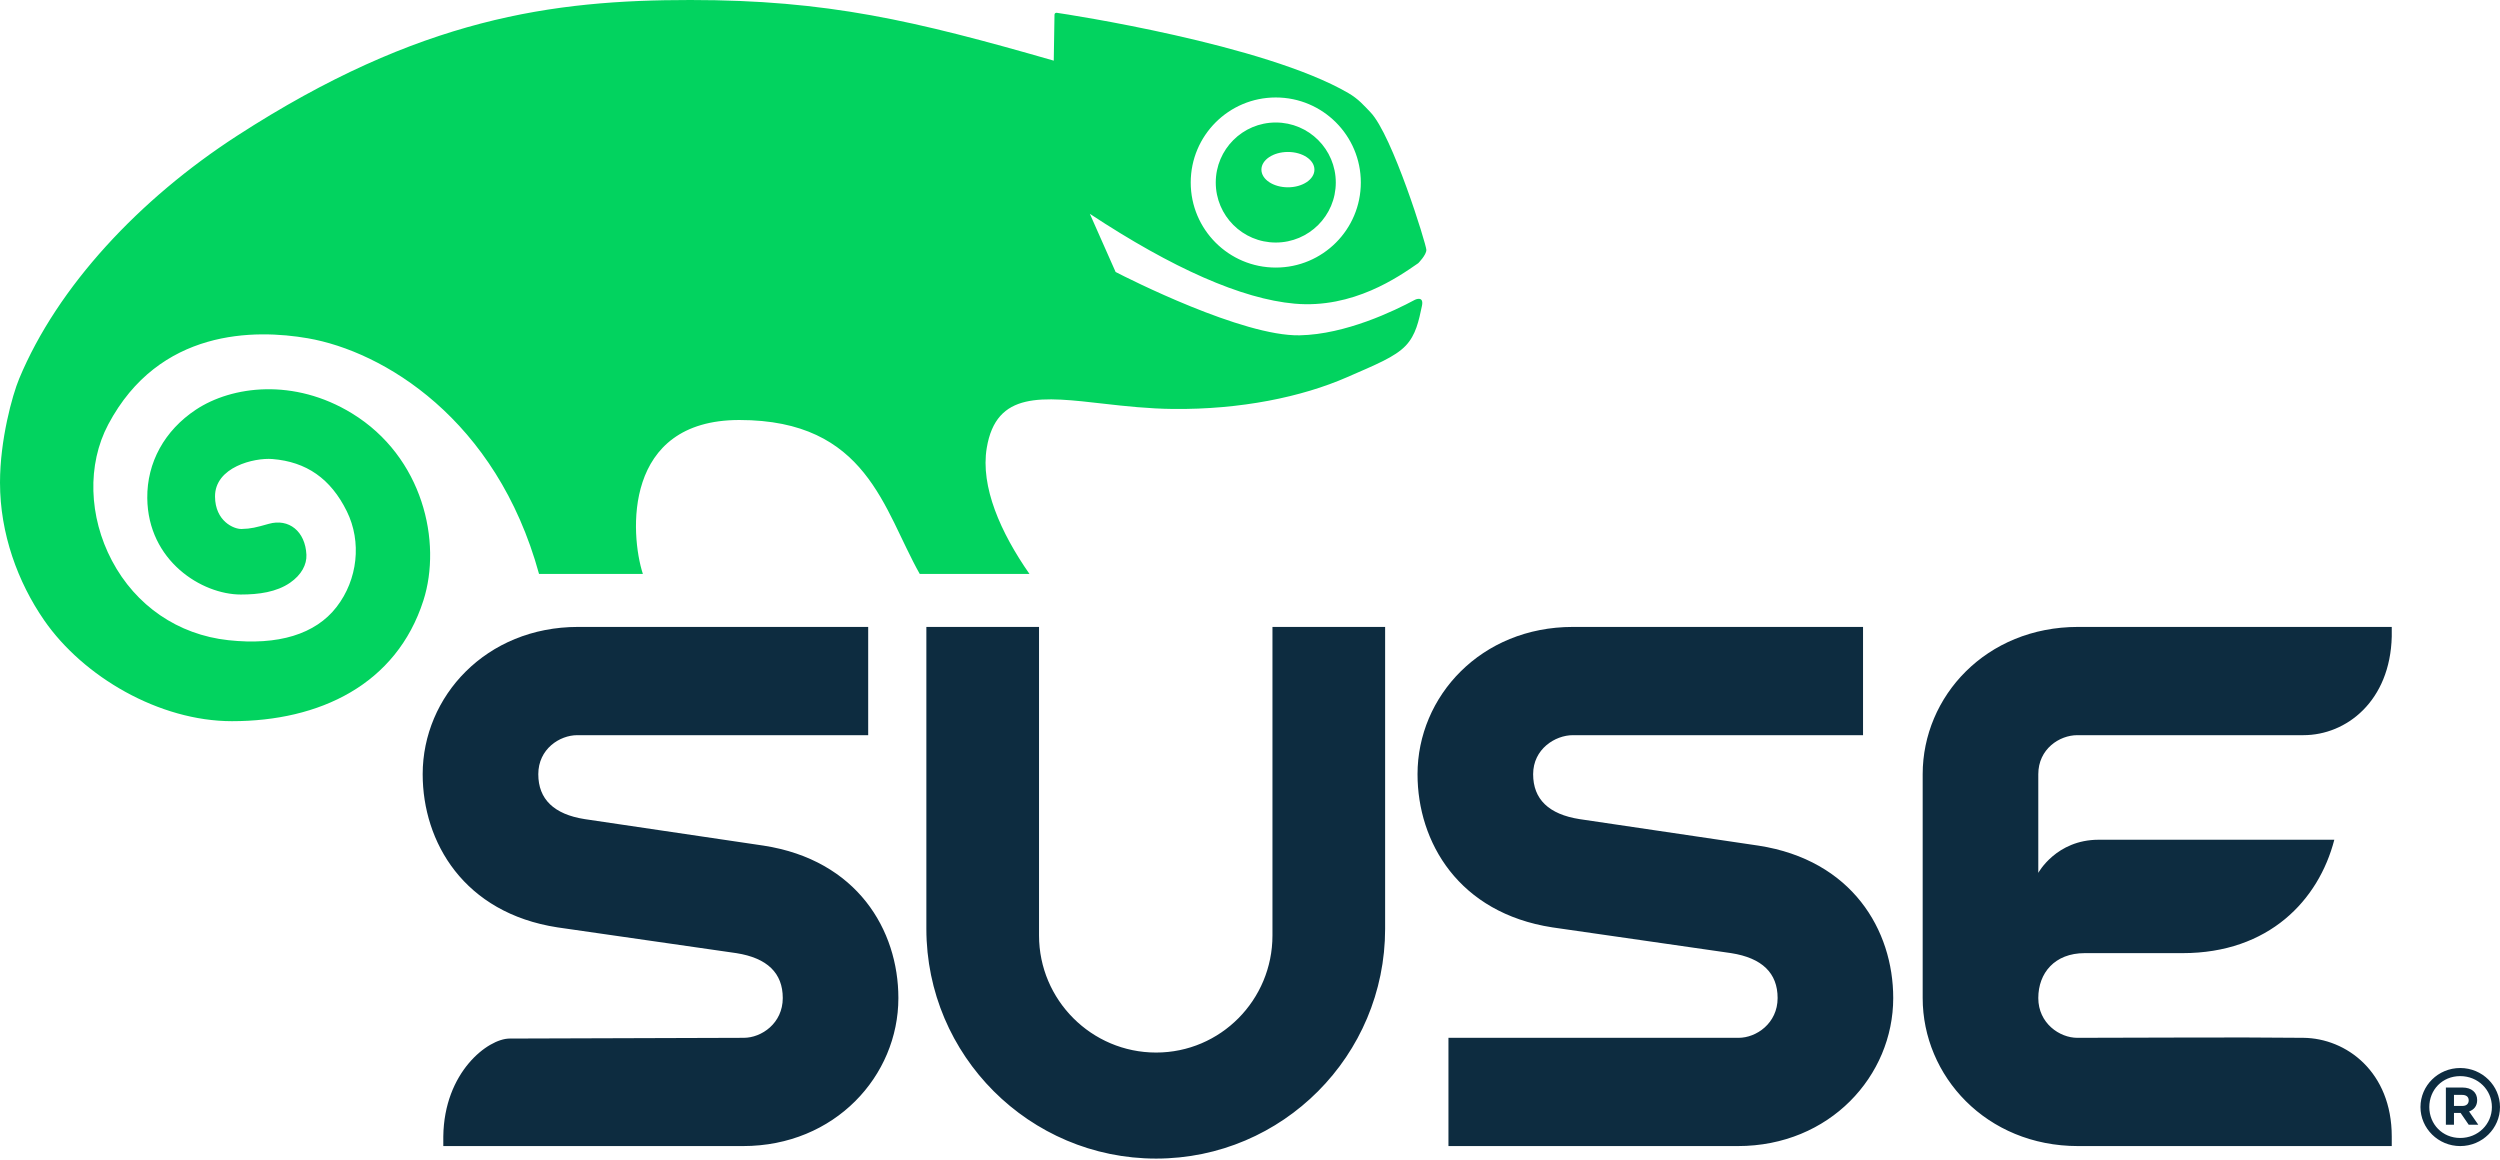
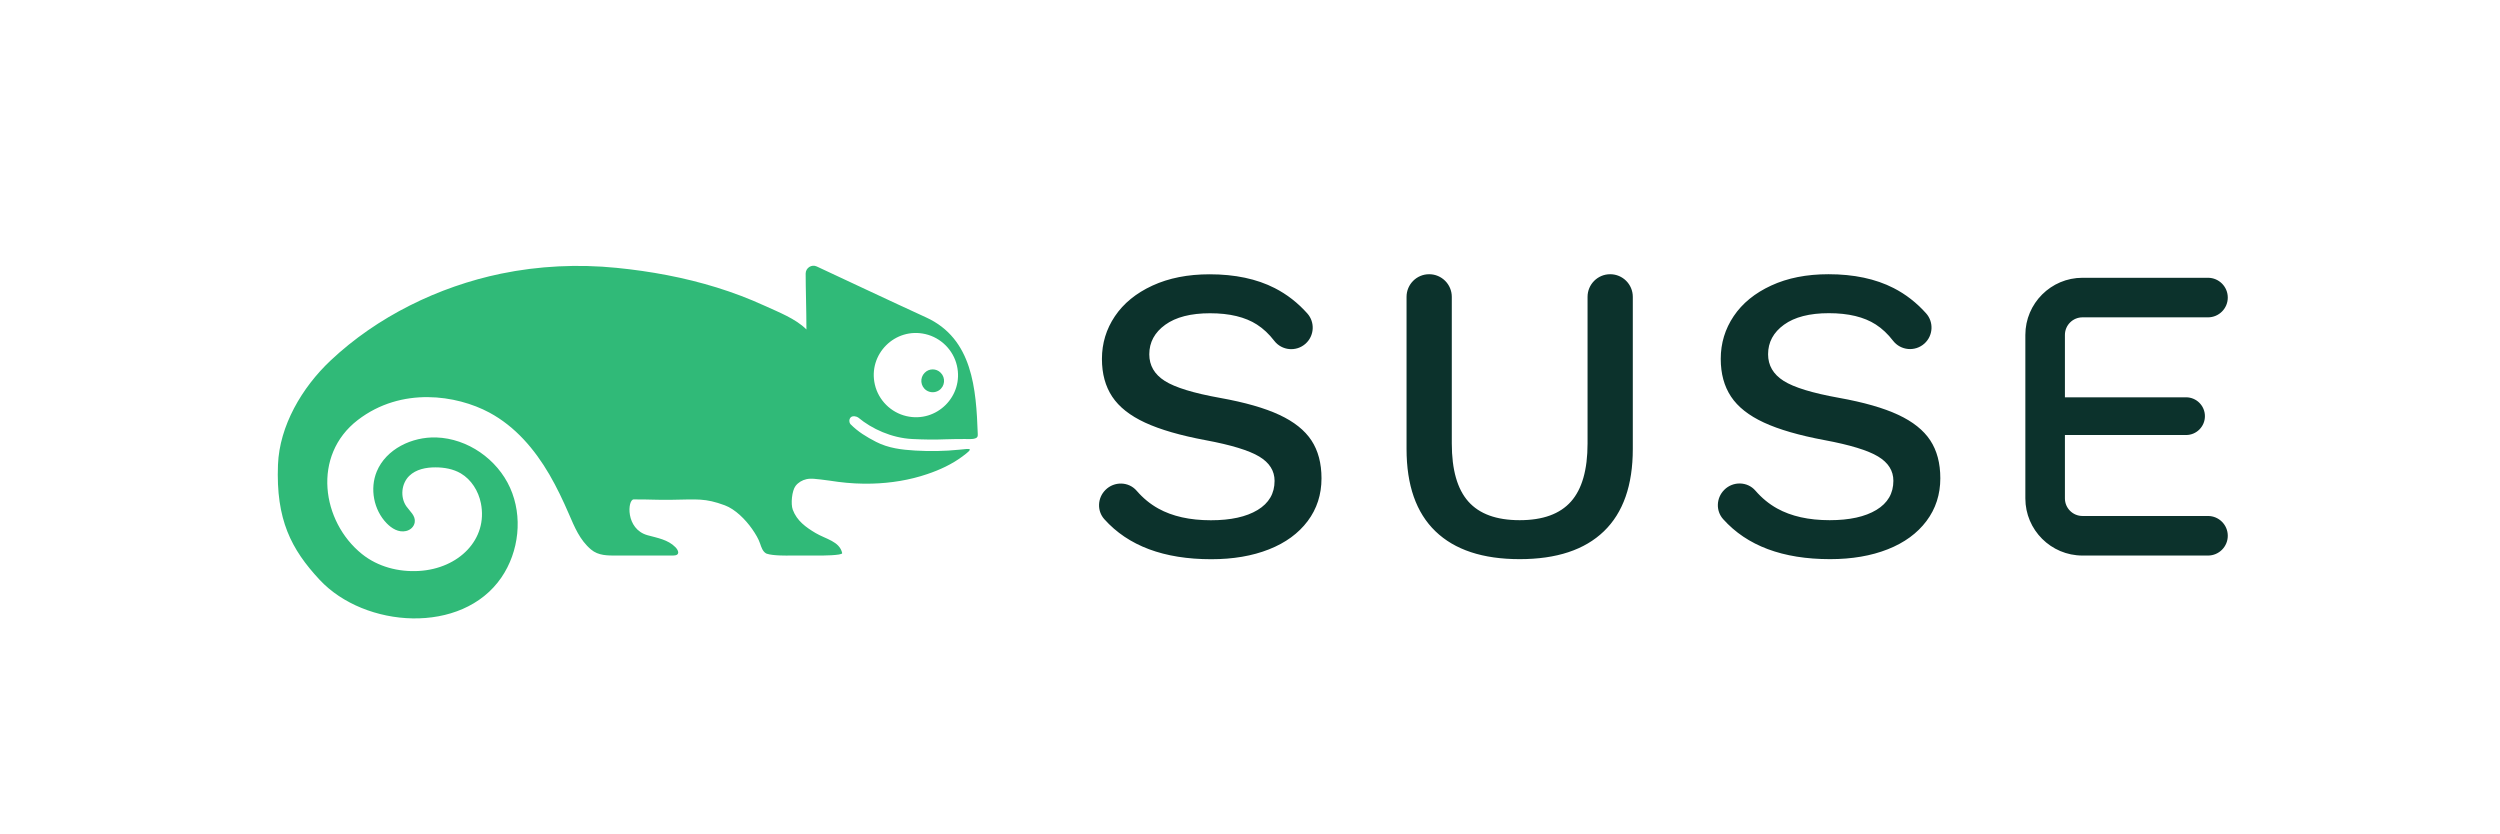
- <svg xmlns="http://www.w3.org/2000/svg" version="1.1" width="3395" height="1574">
-   <path d="M 322,184.362 C 189.555,270.098 78.193,388.925 26,514.362 16.7,536.715 0,597.343 0,655.362 c 0,69.278 24.165,135.197 60,187 53.114,76.78 156.393,137 255,137 118.718,0 223.353,-49.475 260,-164 25.312,-79.103 -0.317,-194.793 -97,-254 -78.64,-48.158 -163.039,-37.479 -212,-5 -42.559,28.232 -66.47,71.72 -66,120 0.831,85.341 74.148,131 127,131 24.655,0 48.535,-3.35 66.891,-15.984 15.62,-10.752 22.826,-24.843 22.219,-38.031 -1.464,-31.802 -23.828,-49.677 -51.109,-41.98 -17.473,4.926 -23.949,6.667 -37,7 -10.442,0.266 -35.775,-10.591 -36,-44 -0.27,-40.138 53.197,-53.013 78,-51 46.039,3.736 79.077,26.527 101,71 20.413,41.408 14.883,92.717 -14,130 -28.648,36.98 -79.298,52.392 -147,45 -68.321,-7.46 -125.647,-46.769 -158,-108 -31.557,-59.723 -33.929,-130.467 -5,-185 69.186,-130.421 199.514,-129.365 271,-117 101.814,17.611 256.071,109 314,320 l 141,0 c -17.418,-53.737 -27.374,-209 131,-209 173.824,0 195.708,121.763 245,209 l 149,0 c -39.138,-56.068 -66.745,-118.437 -58,-171 12.865,-77.606 74.599,-69.761 160,-60 27.945,3.194 60.29,6.66 93,7 91.931,0.96 175.012,-16.342 236,-43 39.422,-17.231 65.279,-27.52 80,-43 13.741,-14.45 17.741,-33.703 22,-54 2.75,-13.106 -7.393,-9.398 -10,-8 -27.383,14.684 -93.392,46.708 -156,48 -77.462,1.599 -233.72,-77.562 -250,-86 l -35,-79 c 112.461,74.173 206.578,115.641 278,122 79.562,7.084 141.52,-36.635 168,-55 0,0 11,-11.031 11,-18 0,-7.142 -46.254,-156.288 -76,-187 -8.65,-8.931 -15.952,-17.817 -30,-26 -113.718,-66.243 -383.334,-107.211 -396,-109 0,0 -3.055,-0.27 -3,3 0.022,1.306 -1,55.784 -1,62 C 1241.127,27.78 1123.438,0 937.5,0 751.334,0 570.125,23.742 322,184.362 z m 1410.5,-52 c 63.789,0 115.5,51.711 115.5,115.5 0,63.789 -51.711,115.5 -115.5,115.5 -63.789,0 -115.5,-51.711 -115.5,-115.5 0,-63.8 51.711,-115.5 115.5,-115.5 z m 0,34 c -45.011,0 -81.5,36.489 -81.5,81.5 0,45.011 36.5,81.5 81.5,81.5 45.011,0 81.5,-36.5 81.5,-81.5 0,-45.011 -36.5,-81.5 -81.5,-81.5 z m 16.5,40 c 19.882,0 36,10.745 36,24 0,13.255 -16.118,24 -36,24 -19.882,0 -36,-10.745 -36,-24 0,-13.255 16.118,-24 36,-24 z" fill="#02D35F" />
-   <path d="m 1258,851.362 0,410 c 0,172.035 139.947,312 312,312 171.926,0 310.961,-139.965 311,-312 l 0,-410 -153,0 0,419 c 0,87.617 -70.438,159 -158,159 -87.707,0 -159,-71.383 -159,-159 l 0,-419 z m -473,0 c -124.784,0 -211,94.297 -211,200 0,92.35 56.011,188.45 183,208 2.259,0.416 240.742,34.657 243,35 41.974,6.613 63,27.085 63,61 0,34.169 -28.733,54 -53,54 l -318,1 c -29.141,0.092 -88.946,45.336 -90,133 l 0,13 407,0 c 124.784,0 211,-95.278 211,-201 0,-92.35 -55.962,-187.383 -183,-207 -2.264,-0.349 -240.584,-35.621 -243,-36 -41.8,-6.559 -63,-27.084 -63,-61 0,-34.205 28.93,-52.985 53,-53 l 395,0 0,-147 z m 1351,0 c -124.82,0 -211,94.297 -211,200 0,92.351 55.898,188.365 183,208 2.147,0.332 240.743,34.645 243,35 41.958,6.601 63,27.085 63,61 0,34.169 -28.86,54.017 -53,54 l -394,0 0,147 393,0 c 124.73,0 211,-95.278 211,-201 0,-92.35 -55.874,-187.367 -183,-207 -2.158,-0.333 -240.708,-35.64 -243,-36 -41.85,-6.578 -63,-27.084 -63,-61 0,-34.205 29.896,-52.985 54,-53 l 394,0 0,-147 z m 686,0 c -124.82,0 -211,94.297 -211,200 l 0,304 c 0,105.722 86.288,201 211,201 l 426,0 0,-13 c 0,-87.67 -61.562,-133.392 -120,-134 -102.407,-1.066 -204.581,-2e-4 -307,0 -24.122,0 -53,-19.832 -53,-54 0,-33.915 22.182,-61 63,-61 l 133,0 c 117.162,0 184.751,-71.894 206,-154 l -320,0 c -57.658,0 -82,45 -82,45 l 0,-134 c 0,-34.205 28.715,-53 53,-53 l 307,0 c 58.44,0 117.892,-46.319 120,-134 l 0,-13 z m 519,599 c -30.103,-2e-4 -54,24.018 -54,53 0,28.965 24.078,53 54,53 30.03,0 54,-24.18 54,-53 0,-28.856 -24,-53 -54,-53 z m 0,11 c 24.176,0 43,18.727 43,42 0,23.237 -18.788,42 -43,42 -24.285,0 -42,-18.745 -42,-42 0,-23.381 17.607,-42 42,-42 z m -19.5,15.5 0,50.5 11,0 0,-16 9,0 11,16 13,0 -12.5,-18 c 6.451,-2.259 11,-7.243 11,-15.5 0,-10.39 -7.677,-17 -20,-17 z m 11,10 11,0 c 5.475,0 9,2.423 9,7.5 0,4.192 -2.718,7.5 -8.5,7.5 l -11.5,0 z" fill="#0D2C40" />
+ <svg xmlns="http://www.w3.org/2000/svg" version="1.1" x="0" y="0" width="270" height="90" viewBox="0, 0, 270, 90">
+   <g id="Layer_1">
+     <g>
+       <path d="M238.462,55.726 L224.907,55.726 C223.862,55.726 223.011,54.876 223.011,53.83 L223.011,46.982 L236.095,46.982 C237.219,46.982 238.131,46.071 238.131,44.946 C238.131,43.821 237.219,42.909 236.095,42.909 L223.011,42.909 L223.011,36.17 C223.011,35.124 223.862,34.273 224.907,34.273 L238.462,34.273 C239.642,34.273 240.6,33.318 240.6,32.137 C240.6,30.957 239.642,30 238.462,30 L224.907,30 C221.507,30 218.738,32.767 218.738,36.17 L218.738,53.83 C218.738,57.232 221.507,59.999 224.907,59.999 L238.462,59.999 C239.642,59.999 240.6,59.044 240.6,57.864 C240.6,56.683 239.642,55.726 238.462,55.726 M198.602,42.965 C195.736,42.45 193.743,41.842 192.628,41.132 C191.511,40.423 190.953,39.466 190.953,38.259 C190.953,36.963 191.526,35.898 192.672,35.068 C193.819,34.24 195.433,33.824 197.516,33.824 C199.628,33.824 201.317,34.23 202.585,35.046 C203.267,35.485 203.888,36.068 204.448,36.798 C205.274,37.866 206.833,38.008 207.837,37.104 C208.784,36.25 208.867,34.786 208.015,33.836 C206.987,32.688 205.818,31.779 204.508,31.109 C202.561,30.113 200.215,29.616 197.471,29.616 C195.117,29.616 193.058,30.022 191.294,30.837 C189.529,31.651 188.177,32.753 187.243,34.14 C186.307,35.529 185.84,37.067 185.84,38.757 C185.84,40.356 186.208,41.713 186.949,42.829 C187.687,43.947 188.873,44.881 190.502,45.635 C192.13,46.39 194.317,47.023 197.063,47.536 C199.809,48.05 201.732,48.637 202.833,49.301 C203.935,49.965 204.485,50.839 204.485,51.924 C204.485,53.283 203.875,54.332 202.651,55.071 C201.431,55.81 199.748,56.18 197.606,56.18 C195.343,56.18 193.45,55.758 191.926,54.912 C191.056,54.429 190.277,53.789 189.587,52.992 C188.719,51.985 187.161,51.961 186.222,52.901 L186.214,52.911 C185.354,53.769 185.288,55.162 186.099,56.066 C188.681,58.948 192.533,60.388 197.651,60.388 C200.004,60.388 202.079,60.033 203.875,59.324 C205.67,58.616 207.063,57.598 208.059,56.271 C209.056,54.943 209.554,53.404 209.554,51.653 C209.554,50.025 209.192,48.66 208.468,47.559 C207.743,46.458 206.59,45.537 205.005,44.799 C203.422,44.059 201.287,43.448 198.602,42.965 M131.77,42.974 C128.904,42.459 126.913,41.85 125.797,41.141 C124.68,40.432 124.123,39.474 124.123,38.266 C124.123,36.97 124.696,35.906 125.842,35.077 C126.989,34.248 128.603,33.832 130.685,33.832 C132.795,33.832 134.486,34.24 135.753,35.054 C136.437,35.493 137.058,36.077 137.618,36.806 C138.442,37.876 140.002,38.017 141.006,37.113 C141.954,36.258 142.036,34.794 141.184,33.845 C140.156,32.696 138.986,31.787 137.677,31.117 C135.731,30.122 133.384,29.624 130.639,29.624 C128.286,29.624 126.227,30.031 124.463,30.845 C122.697,31.659 121.347,32.762 120.412,34.15 C119.477,35.537 119.009,37.075 119.009,38.765 C119.009,40.364 119.377,41.723 120.118,42.837 C120.857,43.954 122.042,44.891 123.67,45.644 C125.299,46.399 127.487,47.032 130.232,47.545 C132.977,48.058 134.9,48.647 136.002,49.31 C137.103,49.973 137.654,50.848 137.654,51.934 C137.654,53.292 137.043,54.34 135.822,55.079 C134.599,55.819 132.917,56.188 130.776,56.188 C128.512,56.188 126.618,55.766 125.095,54.92 C124.226,54.438 123.446,53.798 122.758,53.001 C121.89,51.993 120.331,51.97 119.39,52.911 L119.383,52.919 C118.523,53.777 118.457,55.17 119.268,56.074 C121.85,58.957 125.701,60.396 130.821,60.396 C133.174,60.396 135.248,60.042 137.043,59.333 C138.838,58.625 140.233,57.605 141.229,56.278 C142.225,54.952 142.722,53.411 142.722,51.662 C142.722,50.033 142.36,48.669 141.636,47.567 C140.911,46.465 139.759,45.546 138.173,44.807 C136.59,44.067 134.456,43.457 131.77,42.974 M176.343,32.059 L176.343,48.487 C176.343,52.408 175.302,55.372 173.221,57.379 C171.139,59.386 168.107,60.388 164.126,60.388 C160.142,60.388 157.11,59.386 155.028,57.379 C152.947,55.372 151.907,52.408 151.907,48.487 L151.907,32.059 C151.907,30.709 152.999,29.616 154.349,29.616 C155.698,29.616 156.794,30.709 156.794,32.059 L156.794,47.898 C156.794,50.735 157.389,52.824 158.581,54.166 C159.773,55.508 161.62,56.18 164.126,56.18 C166.63,56.18 168.476,55.508 169.668,54.166 C170.86,52.824 171.456,50.735 171.456,47.898 L171.456,32.059 C171.456,30.709 172.551,29.616 173.899,29.616 C175.249,29.616 176.343,30.709 176.343,32.059" fill="#0C322C" />
+       <path d="M101.408,42.16 C101.003,42.429 100.461,42.429 100.055,42.16 C99.391,41.719 99.327,40.797 99.863,40.264 C100.339,39.771 101.124,39.771 101.6,40.263 C102.135,40.797 102.07,41.719 101.408,42.16 M103.344,39.473 C104.116,42.757 101.164,45.71 97.88,44.938 C96.208,44.546 94.881,43.219 94.488,41.548 C93.718,38.266 96.669,35.315 99.952,36.084 C101.623,36.475 102.951,37.801 103.344,39.473 M81.232,57.135 C81.607,57.674 81.919,58.195 82.094,58.716 C82.218,59.086 82.377,59.574 82.742,59.77 C82.762,59.781 82.78,59.791 82.802,59.797 C83.472,60.041 85.195,60 85.195,60 L88.364,60 C88.635,60.004 91.016,59.997 90.956,59.731 C90.669,58.458 89.197,58.23 88.076,57.564 C87.043,56.948 86.063,56.25 85.619,55.049 C85.387,54.429 85.524,52.999 85.923,52.478 C86.214,52.101 86.643,51.851 87.104,51.75 C87.615,51.641 88.145,51.735 88.656,51.787 C89.286,51.851 89.908,51.965 90.536,52.043 C91.748,52.201 92.972,52.264 94.194,52.231 C96.211,52.175 98.233,51.854 100.145,51.202 C101.48,50.754 102.795,50.148 103.93,49.305 C105.22,48.346 104.881,48.436 103.573,48.57 C102.007,48.73 100.427,48.754 98.856,48.661 C97.39,48.576 95.944,48.403 94.618,47.722 C93.574,47.183 92.677,46.643 91.849,45.808 C91.725,45.682 91.648,45.314 91.875,45.079 C92.095,44.851 92.561,44.983 92.704,45.105 C94.148,46.312 96.302,47.306 98.532,47.414 C99.738,47.474 100.911,47.496 102.118,47.444 C102.721,47.416 103.631,47.42 104.236,47.414 C104.548,47.41 105.399,47.5 105.558,47.169 C105.606,47.073 105.602,46.962 105.598,46.854 C105.421,42.028 105.064,36.585 100.014,34.278 C96.246,32.555 90.597,29.886 88.211,28.779 C87.658,28.516 87.011,28.932 87.011,29.548 C87.011,31.16 87.093,33.476 87.094,35.584 C85.951,34.42 84.026,33.685 82.559,33.011 C80.893,32.247 79.173,31.599 77.423,31.054 C73.9,29.963 70.254,29.291 66.587,28.927 C62.428,28.512 58.199,28.711 54.104,29.557 C47.36,30.955 40.731,34.198 35.699,38.941 C32.61,41.851 30.186,45.988 30.022,50.187 C29.788,56.13 31.453,59.321 34.513,62.61 C39.393,67.852 49.896,68.586 54.15,62.37 C56.064,59.572 56.479,55.777 55.09,52.684 C53.701,49.593 50.508,47.359 47.123,47.245 C44.496,47.158 41.697,48.494 40.69,50.923 C39.922,52.778 40.359,55.07 41.758,56.51 C42.303,57.072 43.041,57.532 43.847,57.352 C44.322,57.246 44.719,56.889 44.791,56.407 C44.897,55.696 44.275,55.235 43.892,54.689 C43.201,53.704 43.341,52.225 44.206,51.388 C44.936,50.681 46.017,50.472 47.033,50.475 C47.979,50.477 48.946,50.646 49.762,51.123 C50.909,51.798 51.671,53.034 51.935,54.34 C52.722,58.243 49.549,61.414 45.247,61.663 C43.046,61.793 40.806,61.215 39.088,59.832 C34.737,56.332 33.671,49.178 38.644,45.359 C43.365,41.734 49.325,42.668 52.839,44.552 C55.651,46.059 57.747,48.525 59.335,51.251 C60.132,52.622 60.811,54.055 61.441,55.51 C62.047,56.909 62.614,58.319 63.827,59.344 C64.63,60.024 65.621,60 66.673,60 L72.678,60 C73.494,60 73.295,59.456 72.943,59.096 C72.147,58.282 71.003,58.098 69.944,57.807 C67.523,57.141 67.77,53.936 68.44,53.936 C70.604,53.936 70.672,54.001 72.568,53.977 C75.304,53.939 76.132,53.78 78.272,54.571 C79.416,54.995 80.515,56.113 81.232,57.135" fill="#30BA78" />
+     </g>
+   </g>
</svg>
